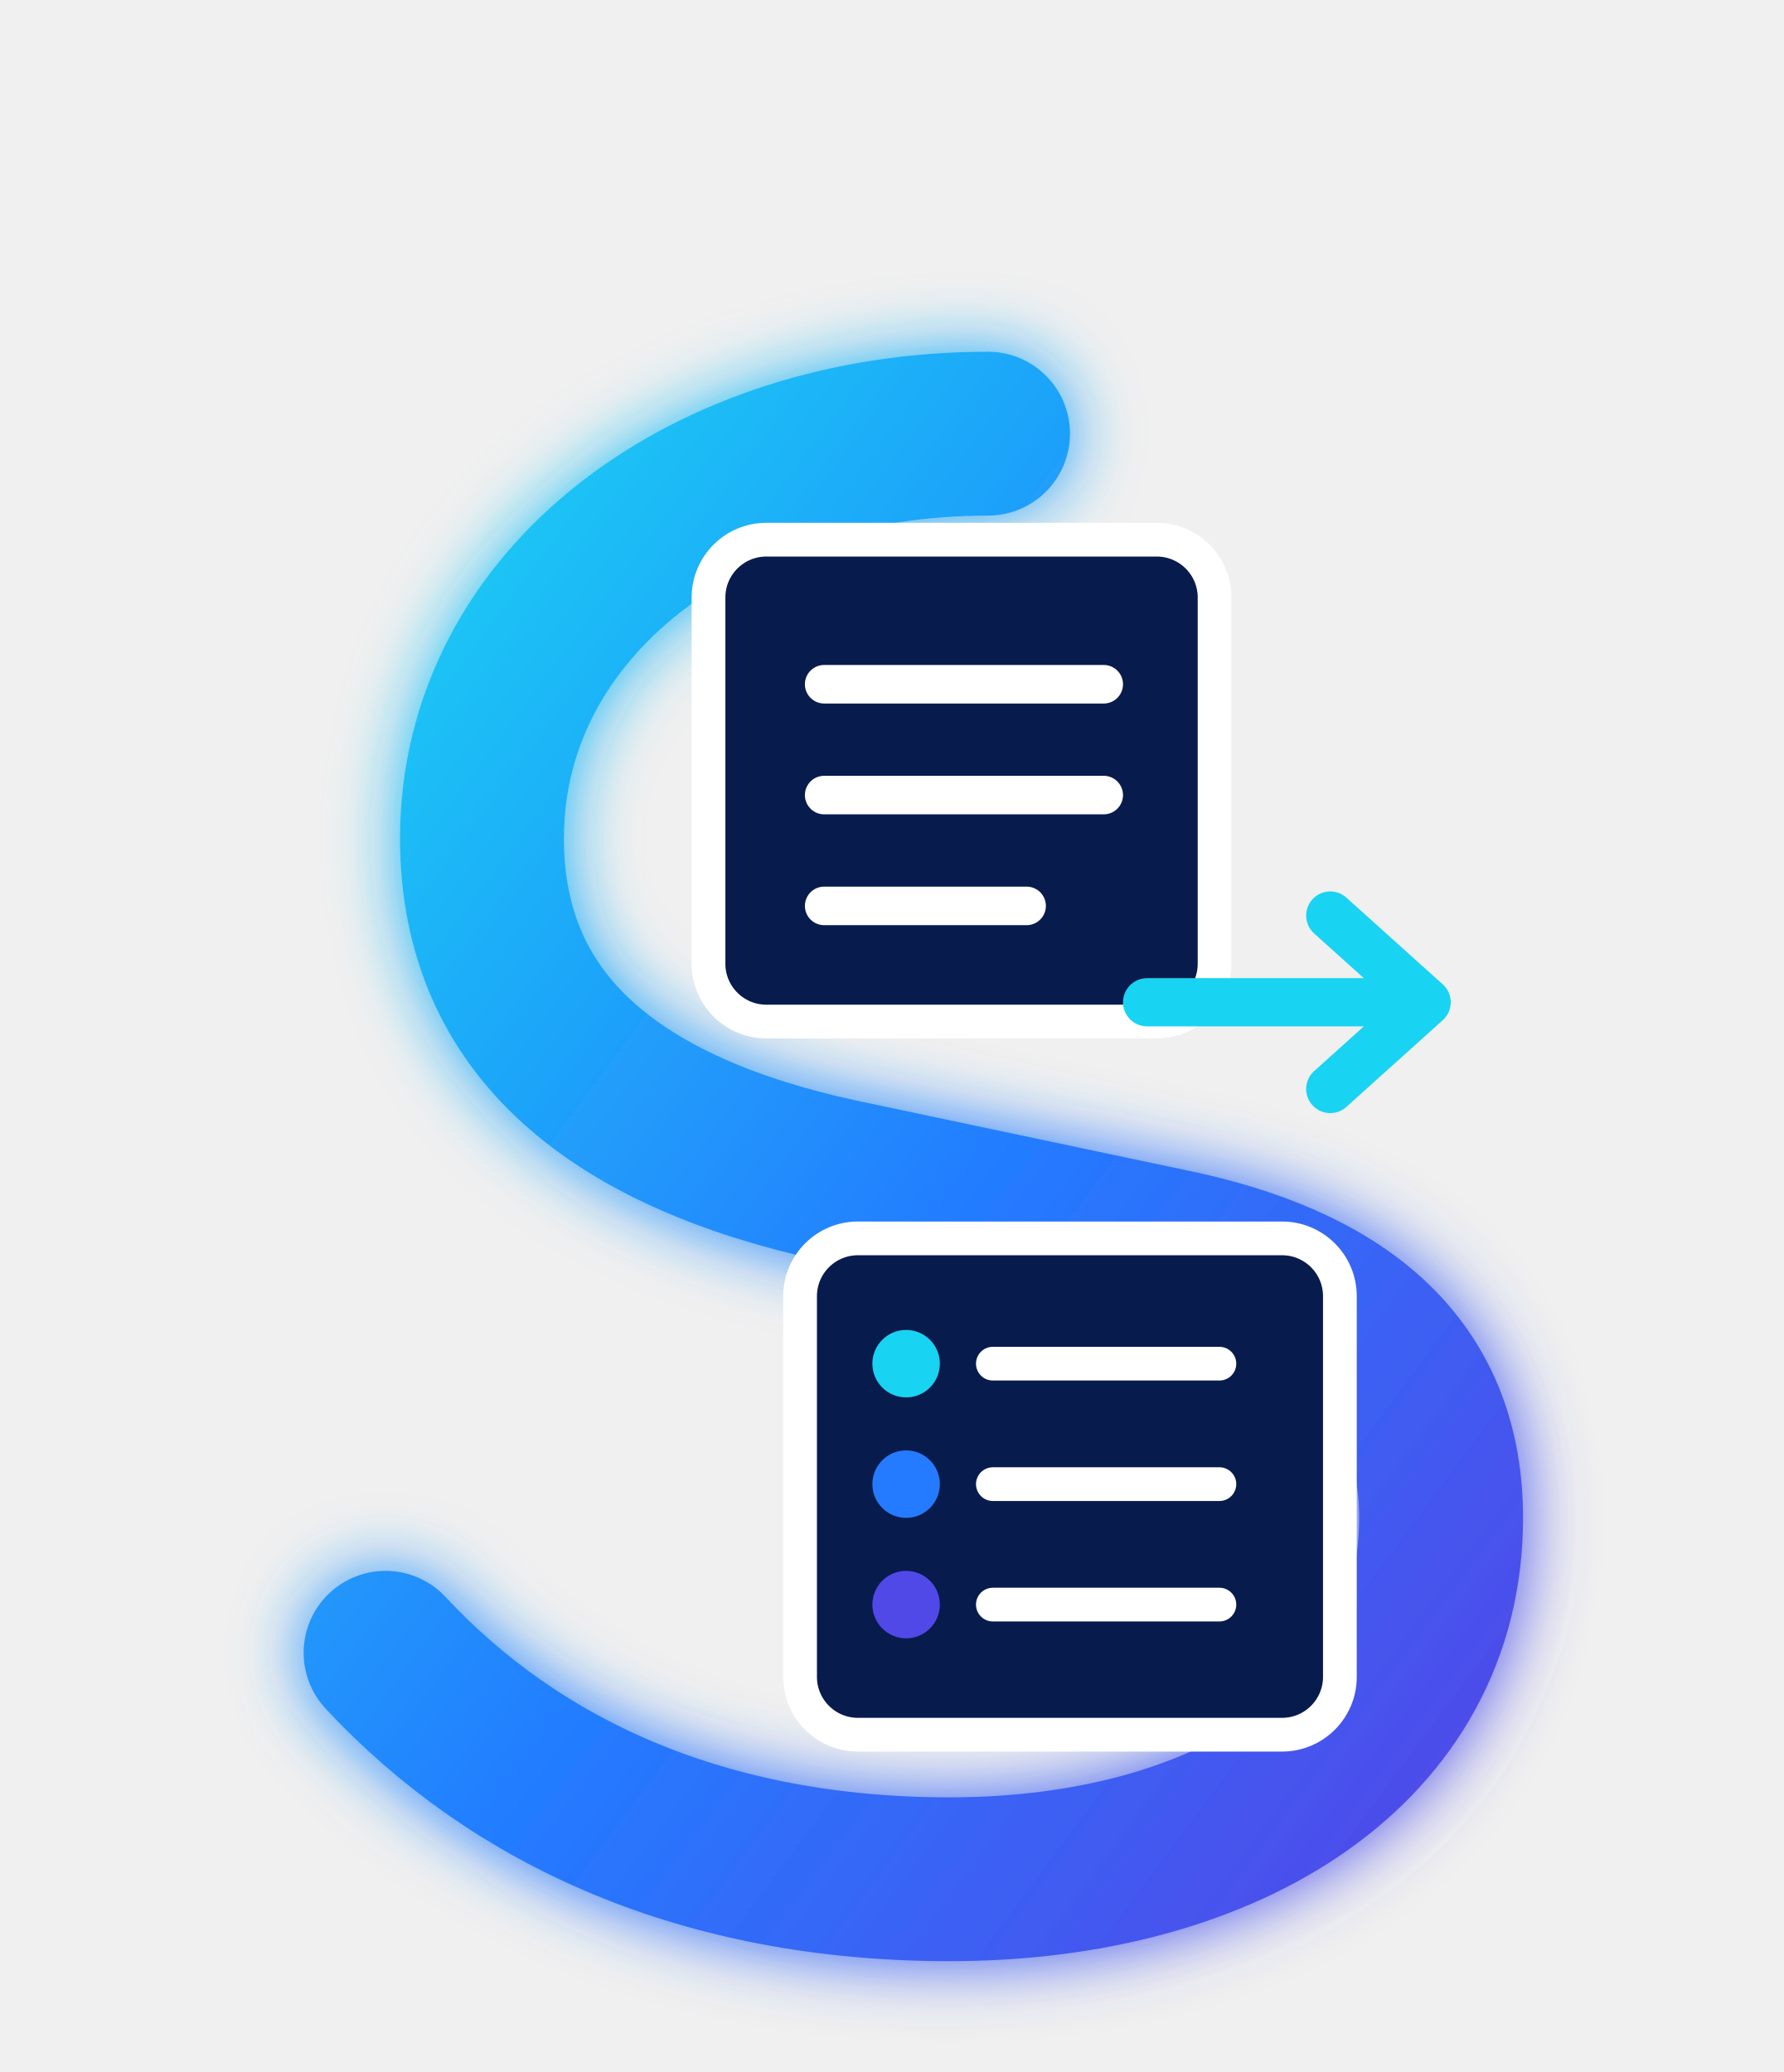
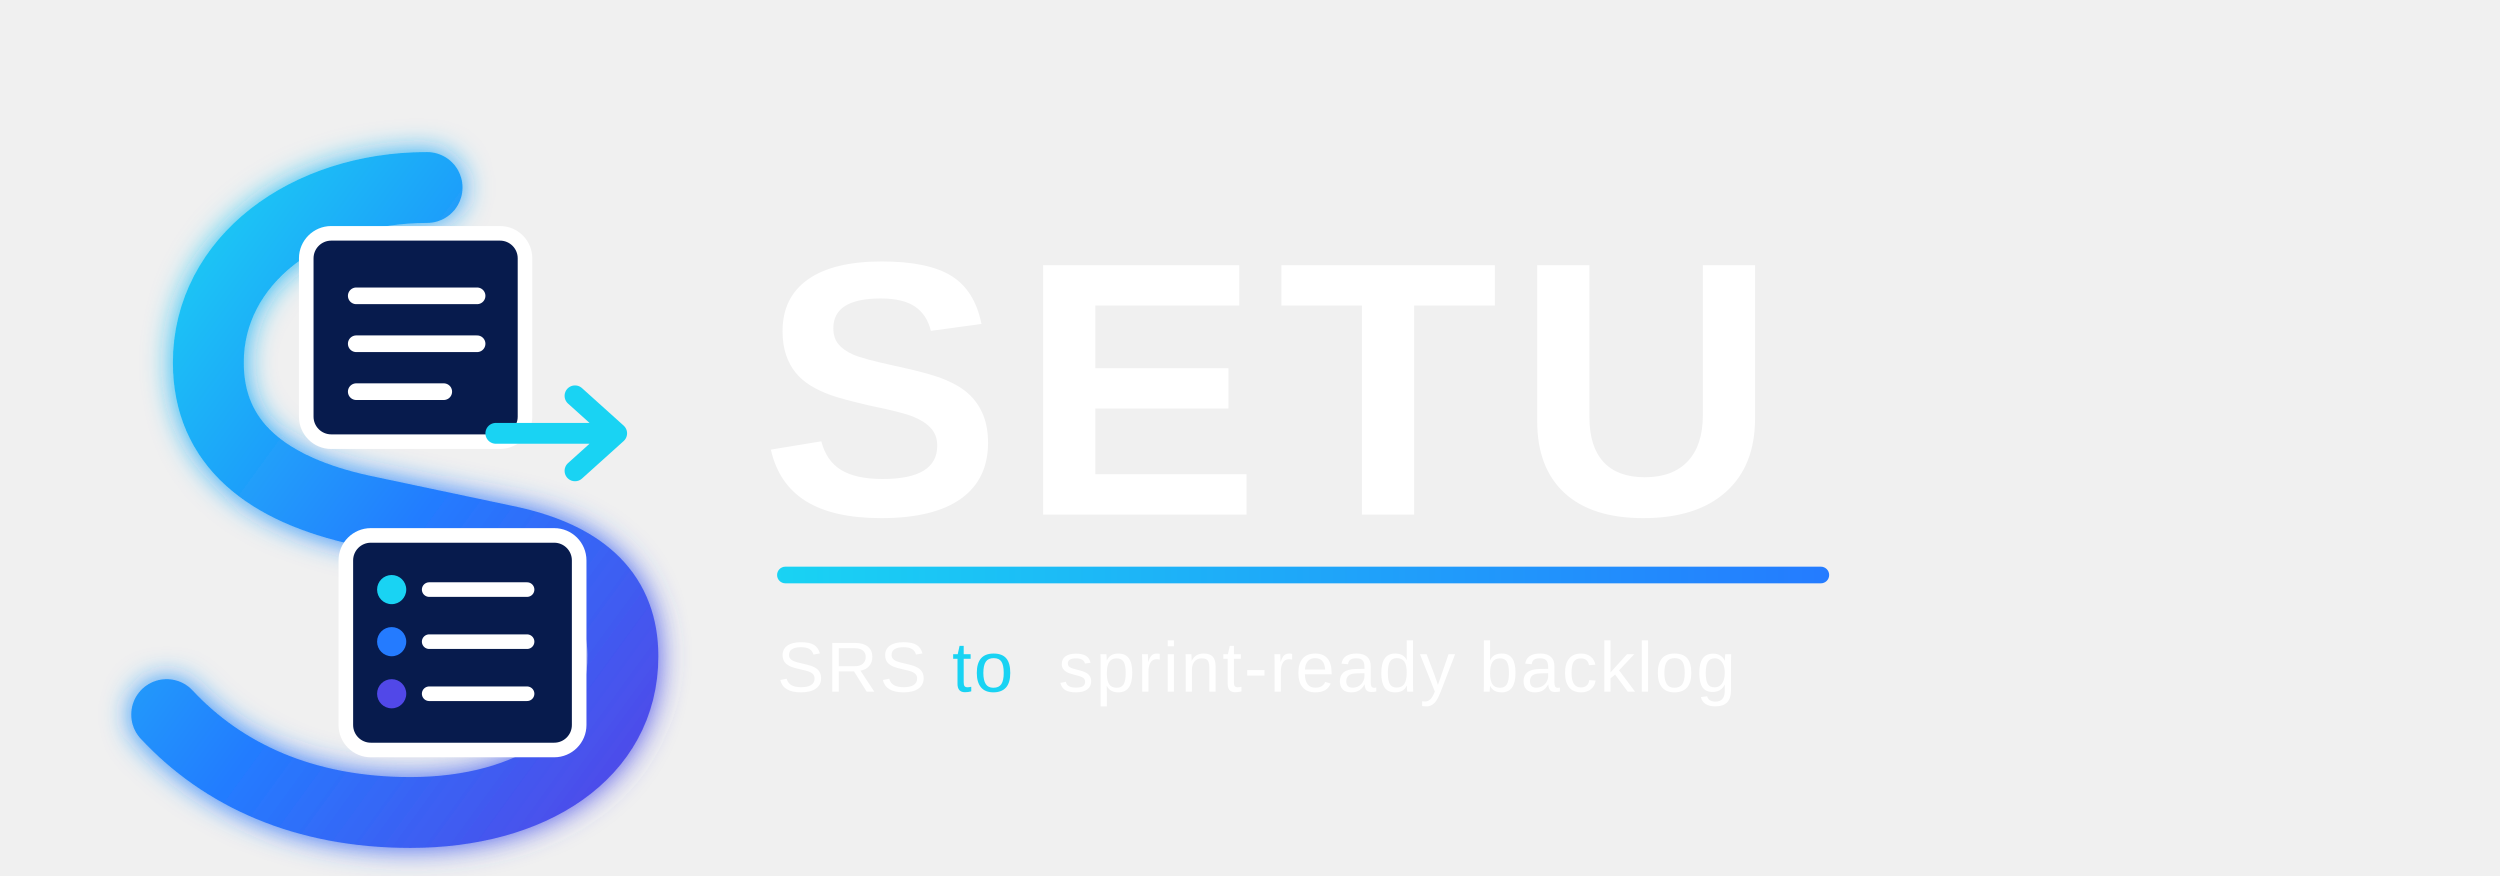
- <svg xmlns="http://www.w3.org/2000/svg" viewBox="0 0 370 430">
+ <svg xmlns="http://www.w3.org/2000/svg" viewBox="0 0 1200 420" role="img" aria-labelledby="title desc">
  <defs>
    <linearGradient id="setuGradient" x1="0" y1="0" x2="1" y2="1">
      <stop offset="0%" stop-color="#19D3F3" />
      <stop offset="55%" stop-color="#247BFF" />
      <stop offset="100%" stop-color="#5148E8" />
+     </linearGradient>
+     <linearGradient id="accentGradient" x1="0" y1="0" x2="1" y2="0">
+       <stop offset="0%" stop-color="#19D3F3" />
+       <stop offset="100%" stop-color="#247BFF" />
    </linearGradient>
    <filter id="glow" x="-30%" y="-30%" width="160%" height="160%">
      <feGaussianBlur stdDeviation="7" result="blur" />
      <feMerge>
        <feMergeNode in="blur" />
        <feMergeNode in="SourceGraphic" />
      </feMerge>
    </filter>
  </defs>
  <g transform="translate(55 55)">
    <path d="M150 35              C92 35 45 70 45 119              C45 158 73 180 119 190              L190 205              C226 213 244 231 244 260              C244 307 200 335 142 335              C91 335 52 317 25 288" fill="none" stroke="url(#setuGradient)" stroke-width="34" stroke-linecap="round" stroke-linejoin="round" filter="url(#glow)" />
    <rect x="92" y="57" width="105" height="100" rx="12" fill="#071B4D" stroke="#FFFFFF" stroke-width="7" />
    <path d="M116 87h58M116 110h58M116 133h42" stroke="#FFFFFF" stroke-width="8" stroke-linecap="round" />
    <rect x="111" y="202" width="112" height="103" rx="12" fill="#071B4D" stroke="#FFFFFF" stroke-width="7" />
    <circle cx="133" cy="228" r="7" fill="#19D3F3" />
    <circle cx="133" cy="253" r="7" fill="#247BFF" />
    <circle cx="133" cy="278" r="7" fill="#5148E8" />
    <path d="M151 228h47M151 253h47M151 278h47" stroke="#FFFFFF" stroke-width="7" stroke-linecap="round" />
    <path d="M183 153h58l-20-18m20 18-20 18" fill="none" stroke="#19D3F3" stroke-width="10" stroke-linecap="round" stroke-linejoin="round" />
  </g>
+   <g transform="translate(365 82)">
+     <text x="0" y="165" font-family="Arial, Helvetica, sans-serif" font-size="174" font-weight="800" letter-spacing="8" fill="#FFFFFF">SETU</text>
+     <rect x="8" y="190" width="505" height="8" rx="4" fill="url(#accentGradient)" />
+     <text x="8" y="250" font-family="Arial, Helvetica, sans-serif" font-size="34" font-weight="500" letter-spacing="1" fill="#FFFFFF">SRS</text>
+     <text x="92" y="250" font-family="Arial, Helvetica, sans-serif" font-size="34" font-weight="500" letter-spacing="1" fill="#19D3F3">to</text>
+     <text x="143" y="250" font-family="Arial, Helvetica, sans-serif" font-size="34" font-weight="500" letter-spacing="1" fill="#FFFFFF"> sprint-ready backlog</text>
+   </g>
</svg>
